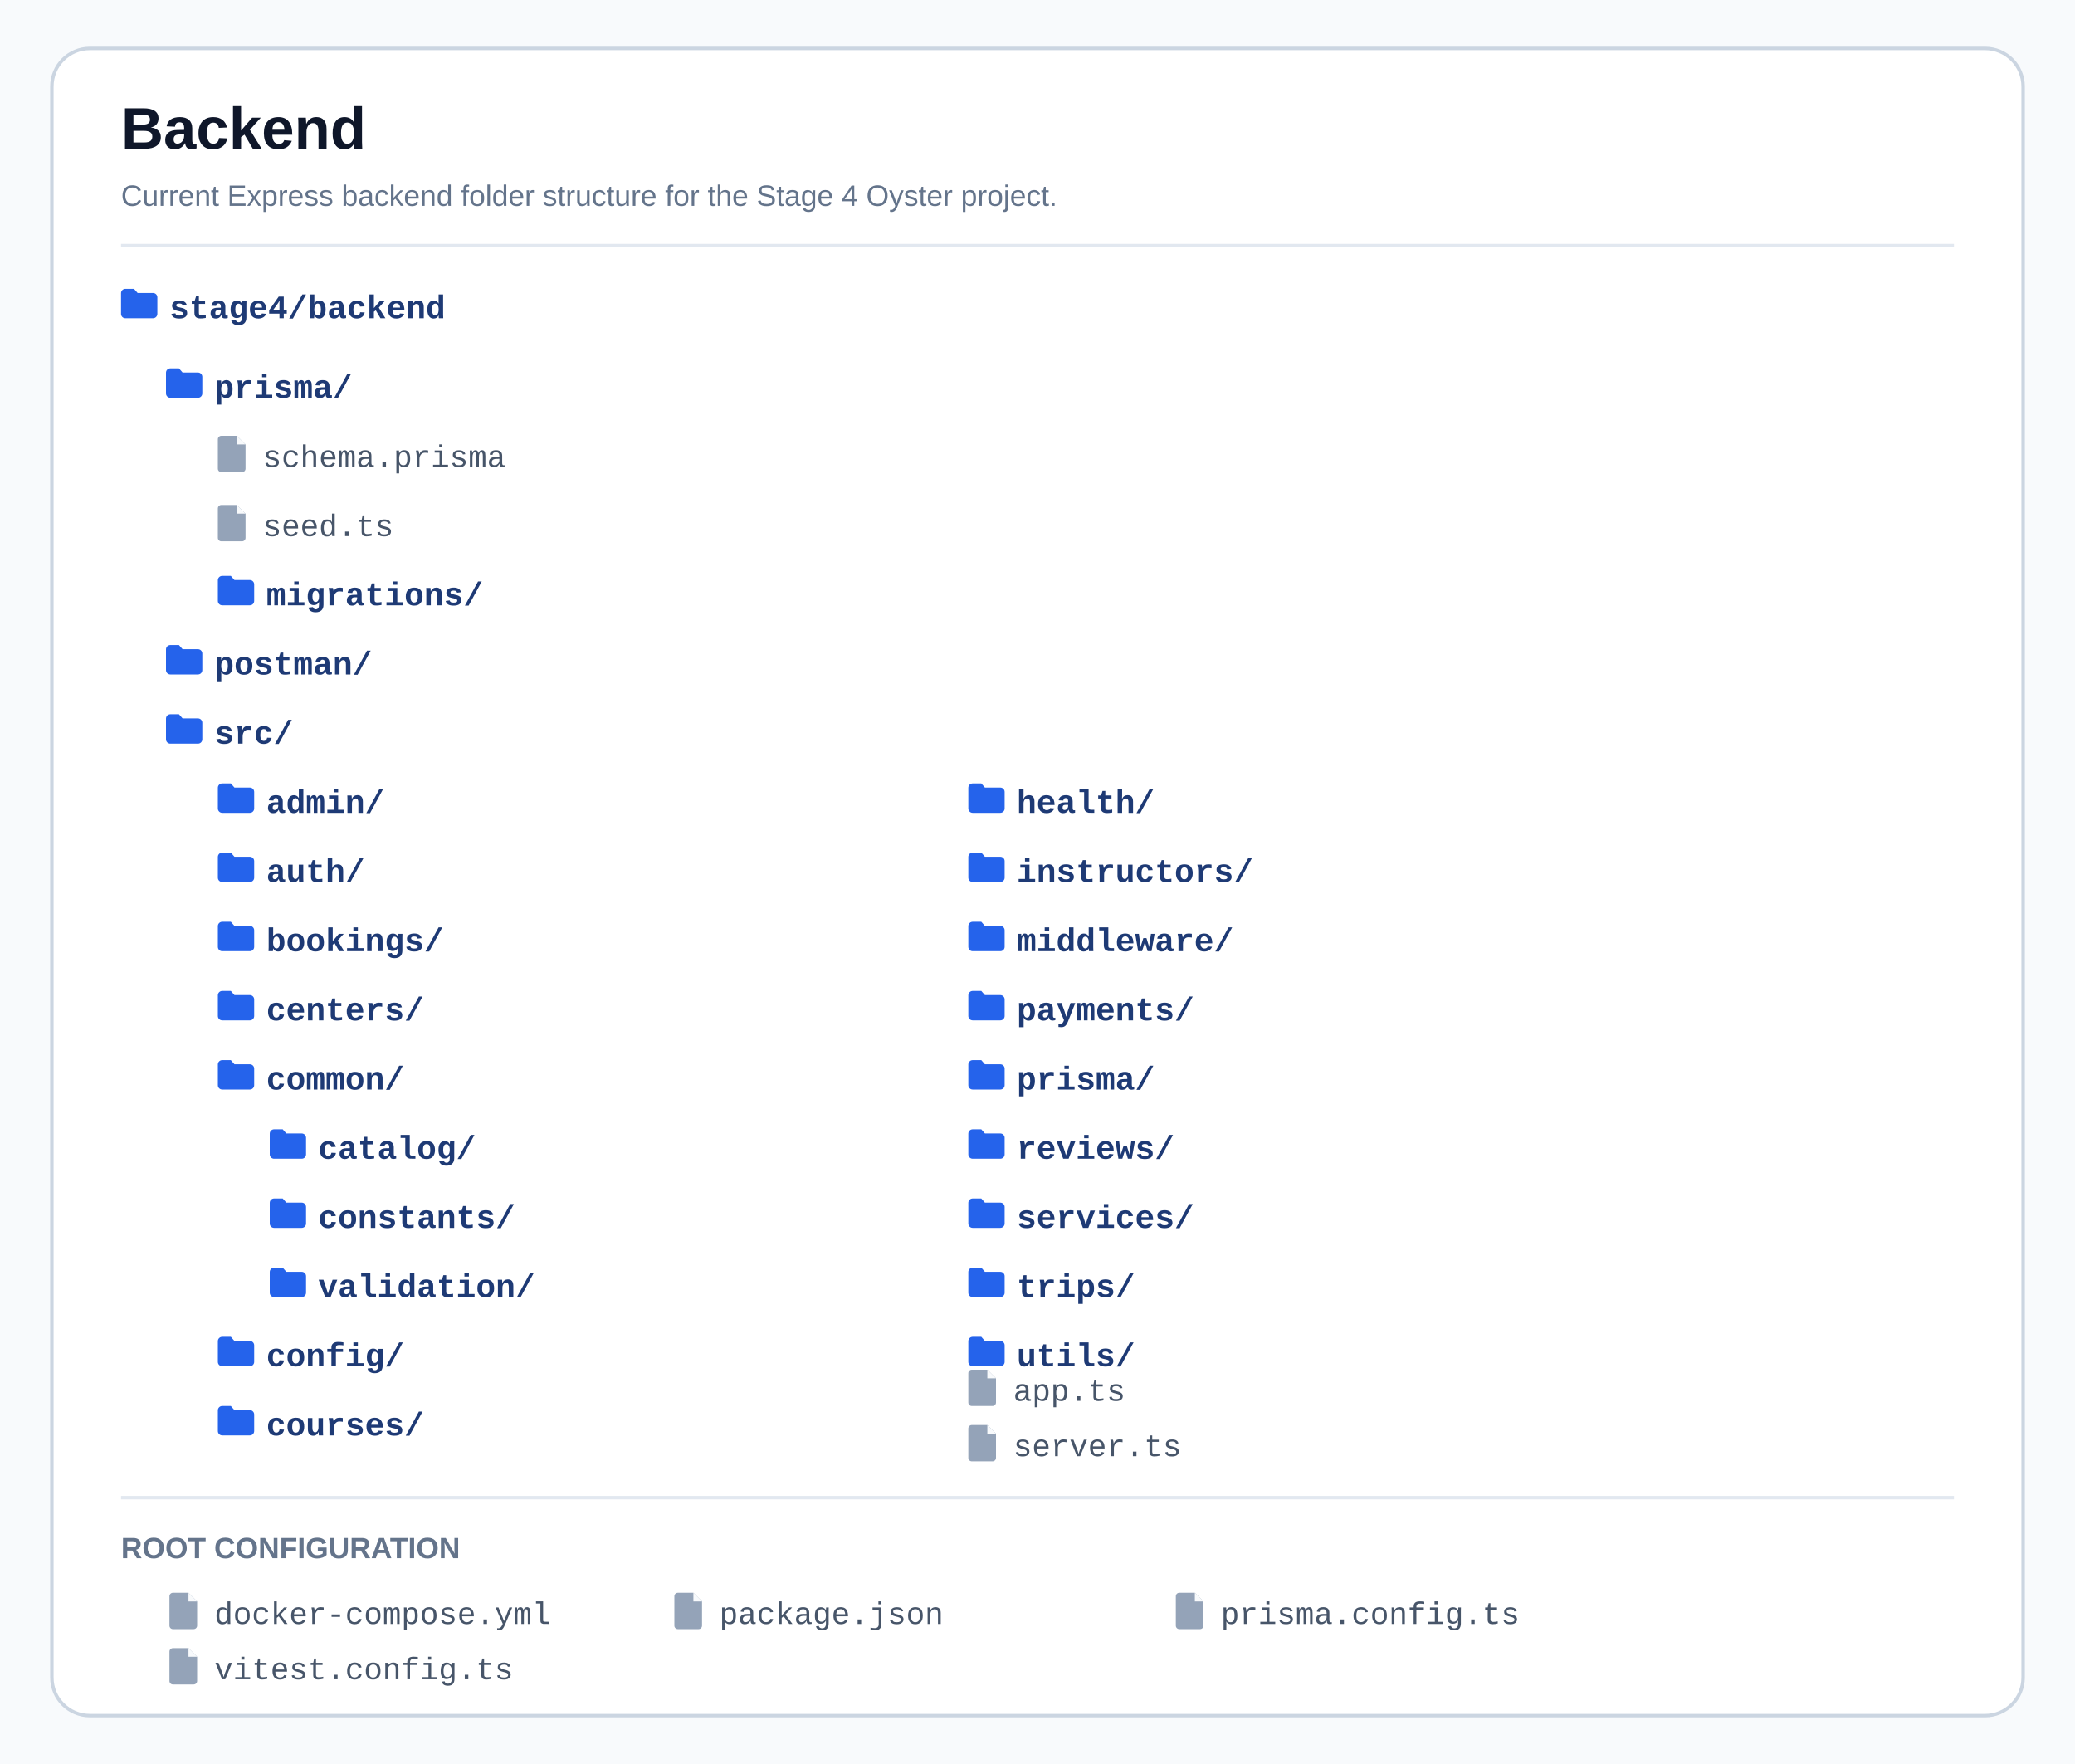
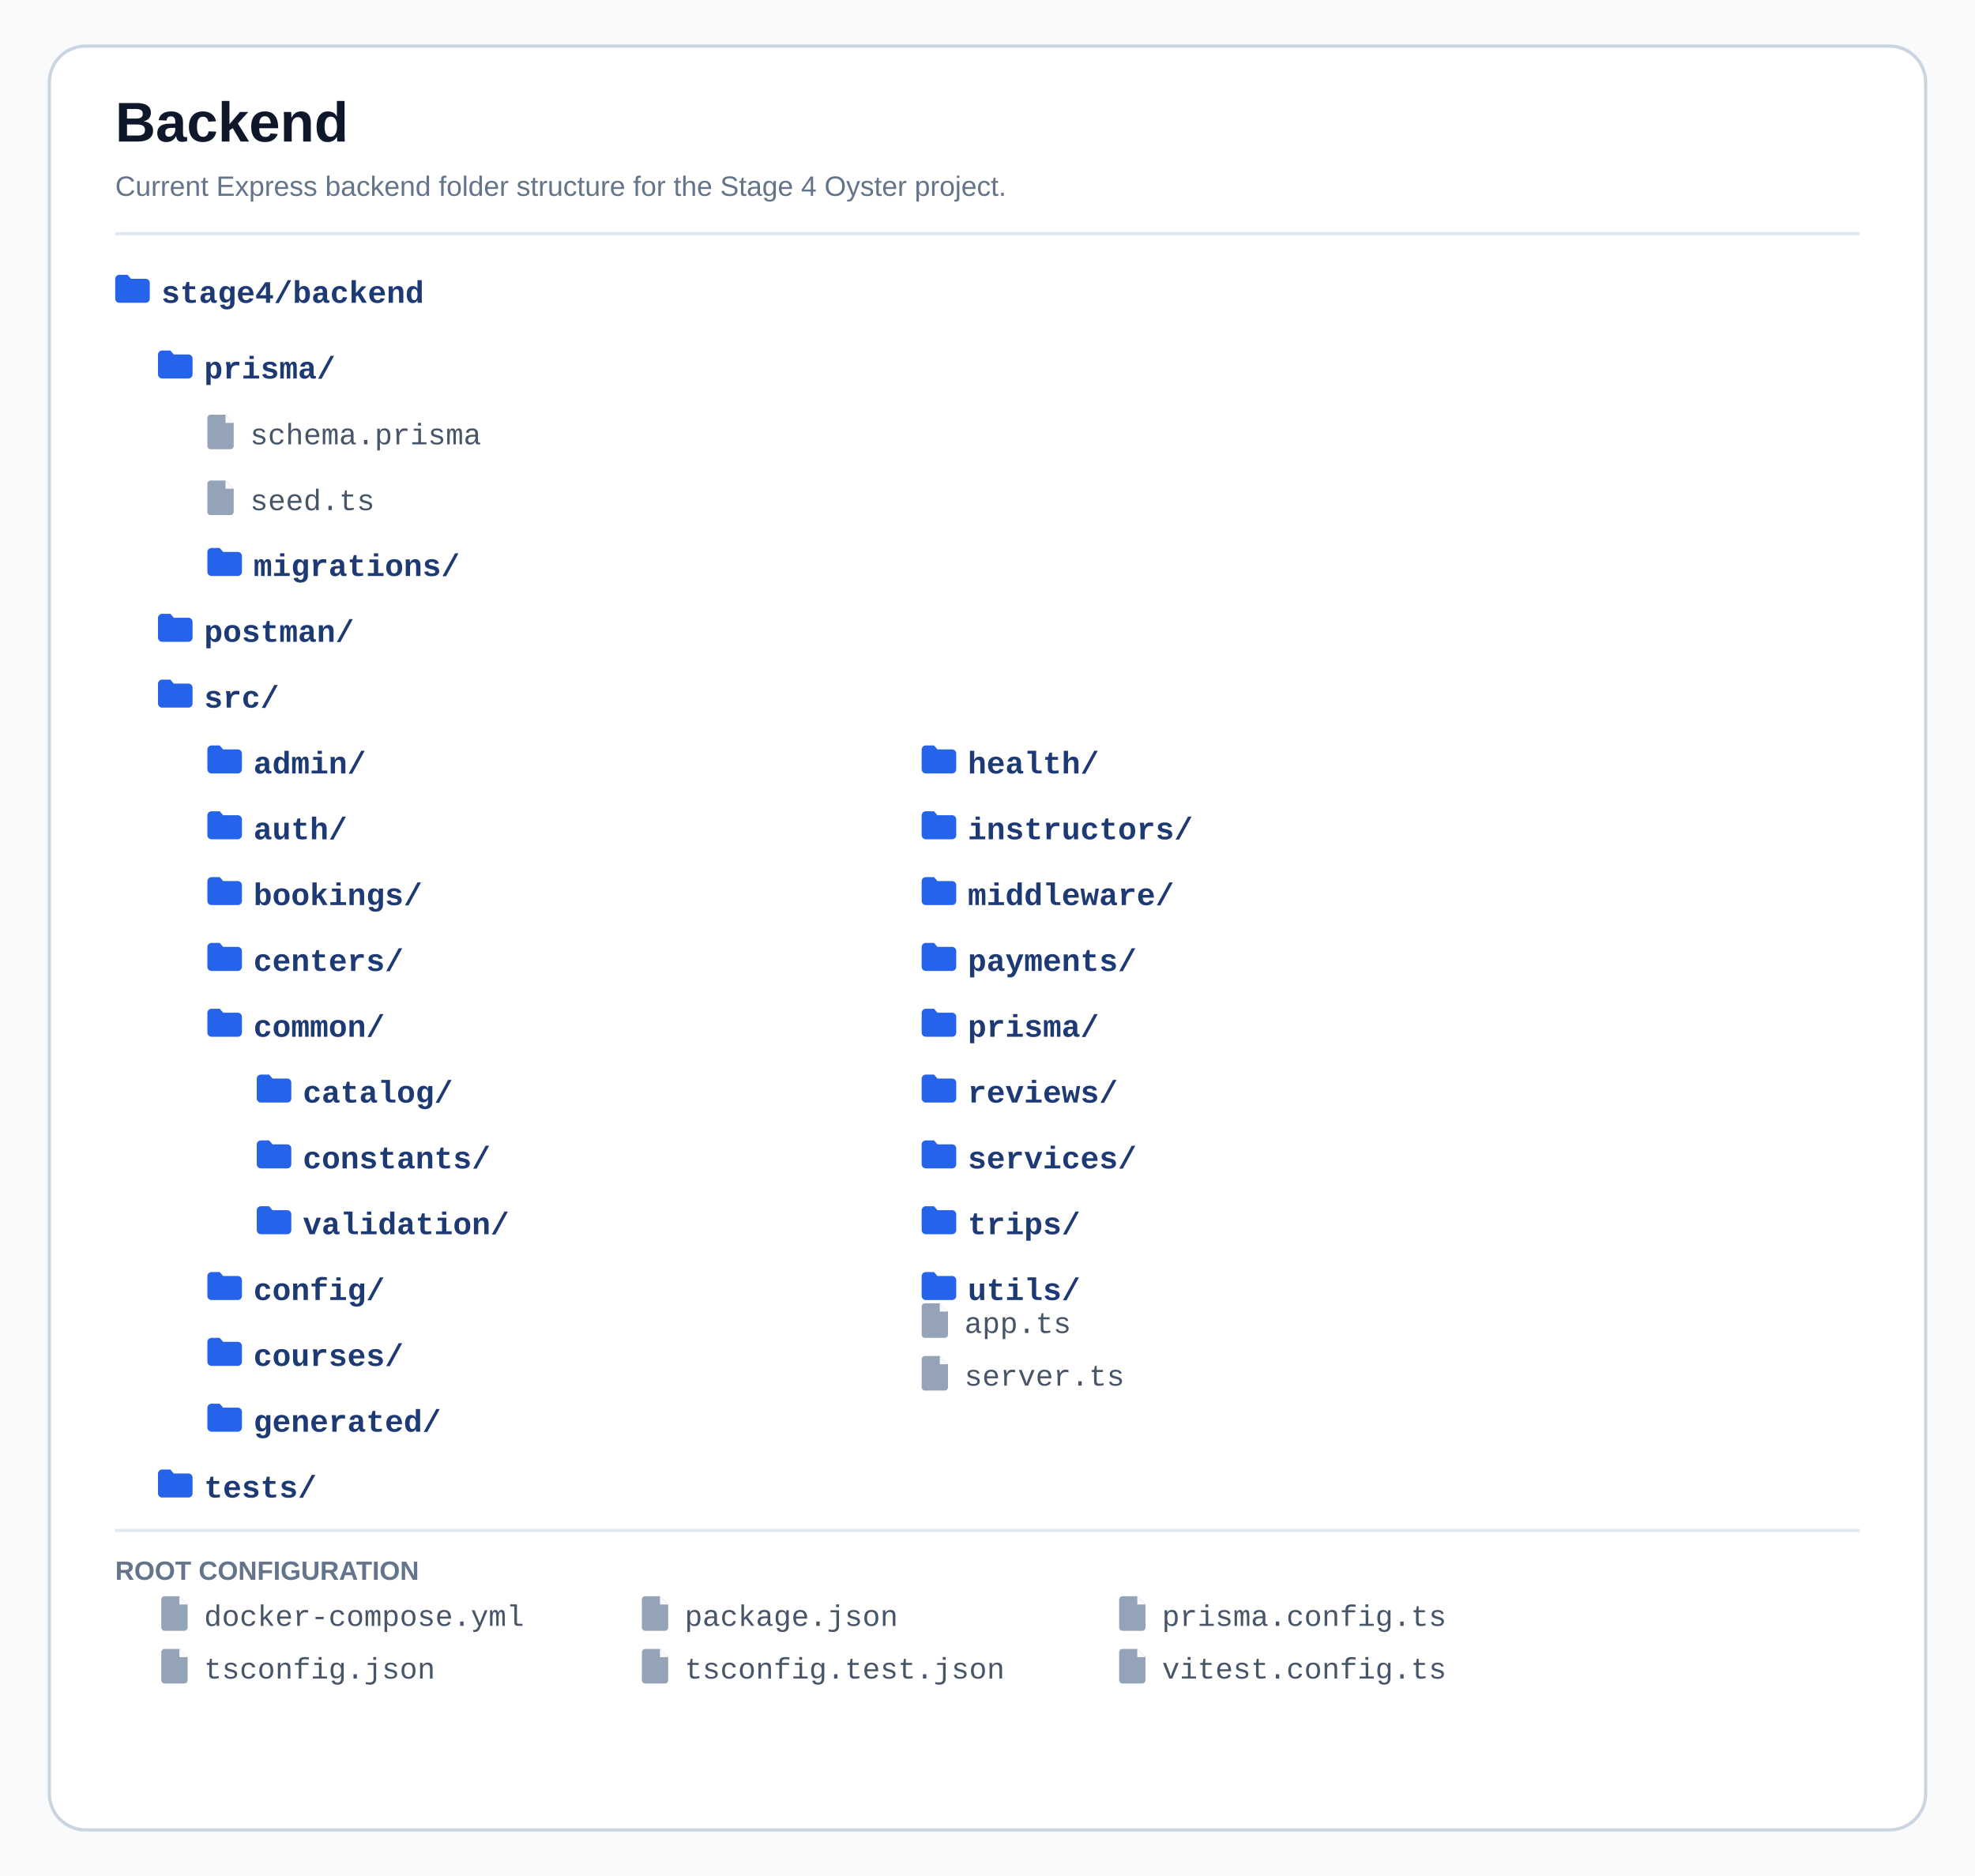
- <svg xmlns="http://www.w3.org/2000/svg" width="1200" height="1020" viewBox="0 0 1200 1020" role="img" aria-labelledby="title desc">
+ <svg xmlns="http://www.w3.org/2000/svg" width="1200" height="1140" viewBox="0 0 1200 1140" role="img" aria-labelledby="title desc">
  <defs>
    <g id="folder">
      <path fill="#2563eb" d="M0 3.5A2.5 2.5 0 0 1 2.5 1h5l2.1 2.4h8.9A2.5 2.5 0 0 1 21 5.9v9.6A2.5 2.5 0 0 1 18.5 18h-16A2.5 2.5 0 0 1 0 15.5z" />
    </g>
    <g id="file">
      <path fill="#94a3b8" d="M2 0h9l5 5v14a2 2 0 0 1-2 2H2a2 2 0 0 1-2-2V2a2 2 0 0 1 2-2z" />
      <path fill="#f8fafc" d="M11 0v5h5z" />
    </g>
  </defs>
-   <rect width="1200" height="1020" fill="#f8fafc" />
-   <rect x="30" y="28" width="1140" height="964" rx="22" fill="#fff" stroke="#cbd5e1" stroke-width="2" />
+   <rect width="1200" height="1140" fill="#f8fafc" />
+   <rect x="30" y="28" width="1140" height="1084" rx="22" fill="#fff" stroke="#cbd5e1" stroke-width="2" />
  <text x="70" y="86" font-family="Segoe UI, Arial, sans-serif" font-size="34" font-weight="700" fill="#0f172a">Backend</text>
  <text x="70" y="119" font-family="Segoe UI, Arial, sans-serif" font-size="17" fill="#64748b">Current Express backend folder structure for the Stage 4 Oyster project.</text>
  <line x1="70" y1="142" x2="1130" y2="142" stroke="#e2e8f0" stroke-width="2" />
  <g font-family="Consolas, 'Courier New', monospace" font-size="19" font-weight="600" fill="#1e3a75">
    <use href="#folder" x="70" y="166" />
    <text x="98" y="184">stage4/backend</text>
    <use href="#folder" x="96" y="212" />
    <text x="124" y="230">prisma/</text>
    <use href="#folder" x="126" y="332" />
    <text x="154" y="350">migrations/</text>
    <use href="#folder" x="96" y="372" />
    <text x="124" y="390">postman/</text>
    <use href="#folder" x="96" y="412" />
    <text x="124" y="430">src/</text>
    <use href="#folder" x="126" y="452" />
    <text x="154" y="470">admin/</text>
    <use href="#folder" x="126" y="492" />
    <text x="154" y="510">auth/</text>
    <use href="#folder" x="126" y="532" />
    <text x="154" y="550">bookings/</text>
    <use href="#folder" x="126" y="572" />
    <text x="154" y="590">centers/</text>
    <use href="#folder" x="126" y="612" />
    <text x="154" y="630">common/</text>
    <use href="#folder" x="156" y="652" />
    <text x="184" y="670">catalog/</text>
    <use href="#folder" x="156" y="692" />
    <text x="184" y="710">constants/</text>
    <use href="#folder" x="156" y="732" />
    <text x="184" y="750">validation/</text>
    <use href="#folder" x="126" y="772" />
    <text x="154" y="790">config/</text>
    <use href="#folder" x="126" y="812" />
    <text x="154" y="830">courses/</text>
+     <use href="#folder" x="126" y="852" />
+     <text x="154" y="870">generated/</text>
+     <use href="#folder" x="96" y="892" />
+     <text x="124" y="910">tests/</text>
    <use href="#folder" x="560" y="452" />
    <text x="588" y="470">health/</text>
    <use href="#folder" x="560" y="492" />
    <text x="588" y="510">instructors/</text>
    <use href="#folder" x="560" y="532" />
    <text x="588" y="550">middleware/</text>
    <use href="#folder" x="560" y="572" />
    <text x="588" y="590">payments/</text>
    <use href="#folder" x="560" y="612" />
    <text x="588" y="630">prisma/</text>
    <use href="#folder" x="560" y="652" />
    <text x="588" y="670">reviews/</text>
    <use href="#folder" x="560" y="692" />
    <text x="588" y="710">services/</text>
    <use href="#folder" x="560" y="732" />
    <text x="588" y="750">trips/</text>
    <use href="#folder" x="560" y="772" />
    <text x="588" y="790">utils/</text>
  </g>
  <g font-family="Consolas, 'Courier New', monospace" font-size="18" fill="#475569">
    <use href="#file" x="126" y="252" />
    <text x="152" y="270">schema.prisma</text>
    <use href="#file" x="126" y="292" />
    <text x="152" y="310">seed.ts</text>
    <use href="#file" x="560" y="792" />
    <text x="586" y="810">app.ts</text>
    <use href="#file" x="560" y="824" />
    <text x="586" y="842">server.ts</text>
  </g>
-   <line x1="70" y1="866" x2="1130" y2="866" stroke="#e2e8f0" stroke-width="2" />
-   <text x="70" y="901" font-family="Segoe UI, Arial, sans-serif" font-size="17" font-weight="700" fill="#64748b">ROOT CONFIGURATION</text>
+   <line x1="70" y1="930" x2="1130" y2="930" stroke="#e2e8f0" stroke-width="2" />
+   <text x="70" y="960" font-family="Segoe UI, Arial, sans-serif" font-size="16" font-weight="700" fill="#64748b">ROOT CONFIGURATION</text>
  <g font-family="Consolas, 'Courier New', monospace" font-size="18" fill="#475569">
-     <use href="#file" x="98" y="921" />
-     <text x="124" y="939">docker-compose.yml</text>
-     <use href="#file" x="390" y="921" />
-     <text x="416" y="939">package.json</text>
-     <use href="#file" x="680" y="921" />
-     <text x="706" y="939">prisma.config.ts</text>
-     <use href="#file" x="98" y="953" />
-     <text x="124" y="971">vitest.config.ts</text>
+     <use href="#file" x="98" y="970" />
+     <text x="124" y="988">docker-compose.yml</text>
+     <use href="#file" x="390" y="970" />
+     <text x="416" y="988">package.json</text>
+     <use href="#file" x="680" y="970" />
+     <text x="706" y="988">prisma.config.ts</text>
+     <use href="#file" x="98" y="1002" />
+     <text x="124" y="1020">tsconfig.json</text>
+     <use href="#file" x="390" y="1002" />
+     <text x="416" y="1020">tsconfig.test.json</text>
+     <use href="#file" x="680" y="1002" />
+     <text x="706" y="1020">vitest.config.ts</text>
  </g>
</svg>
